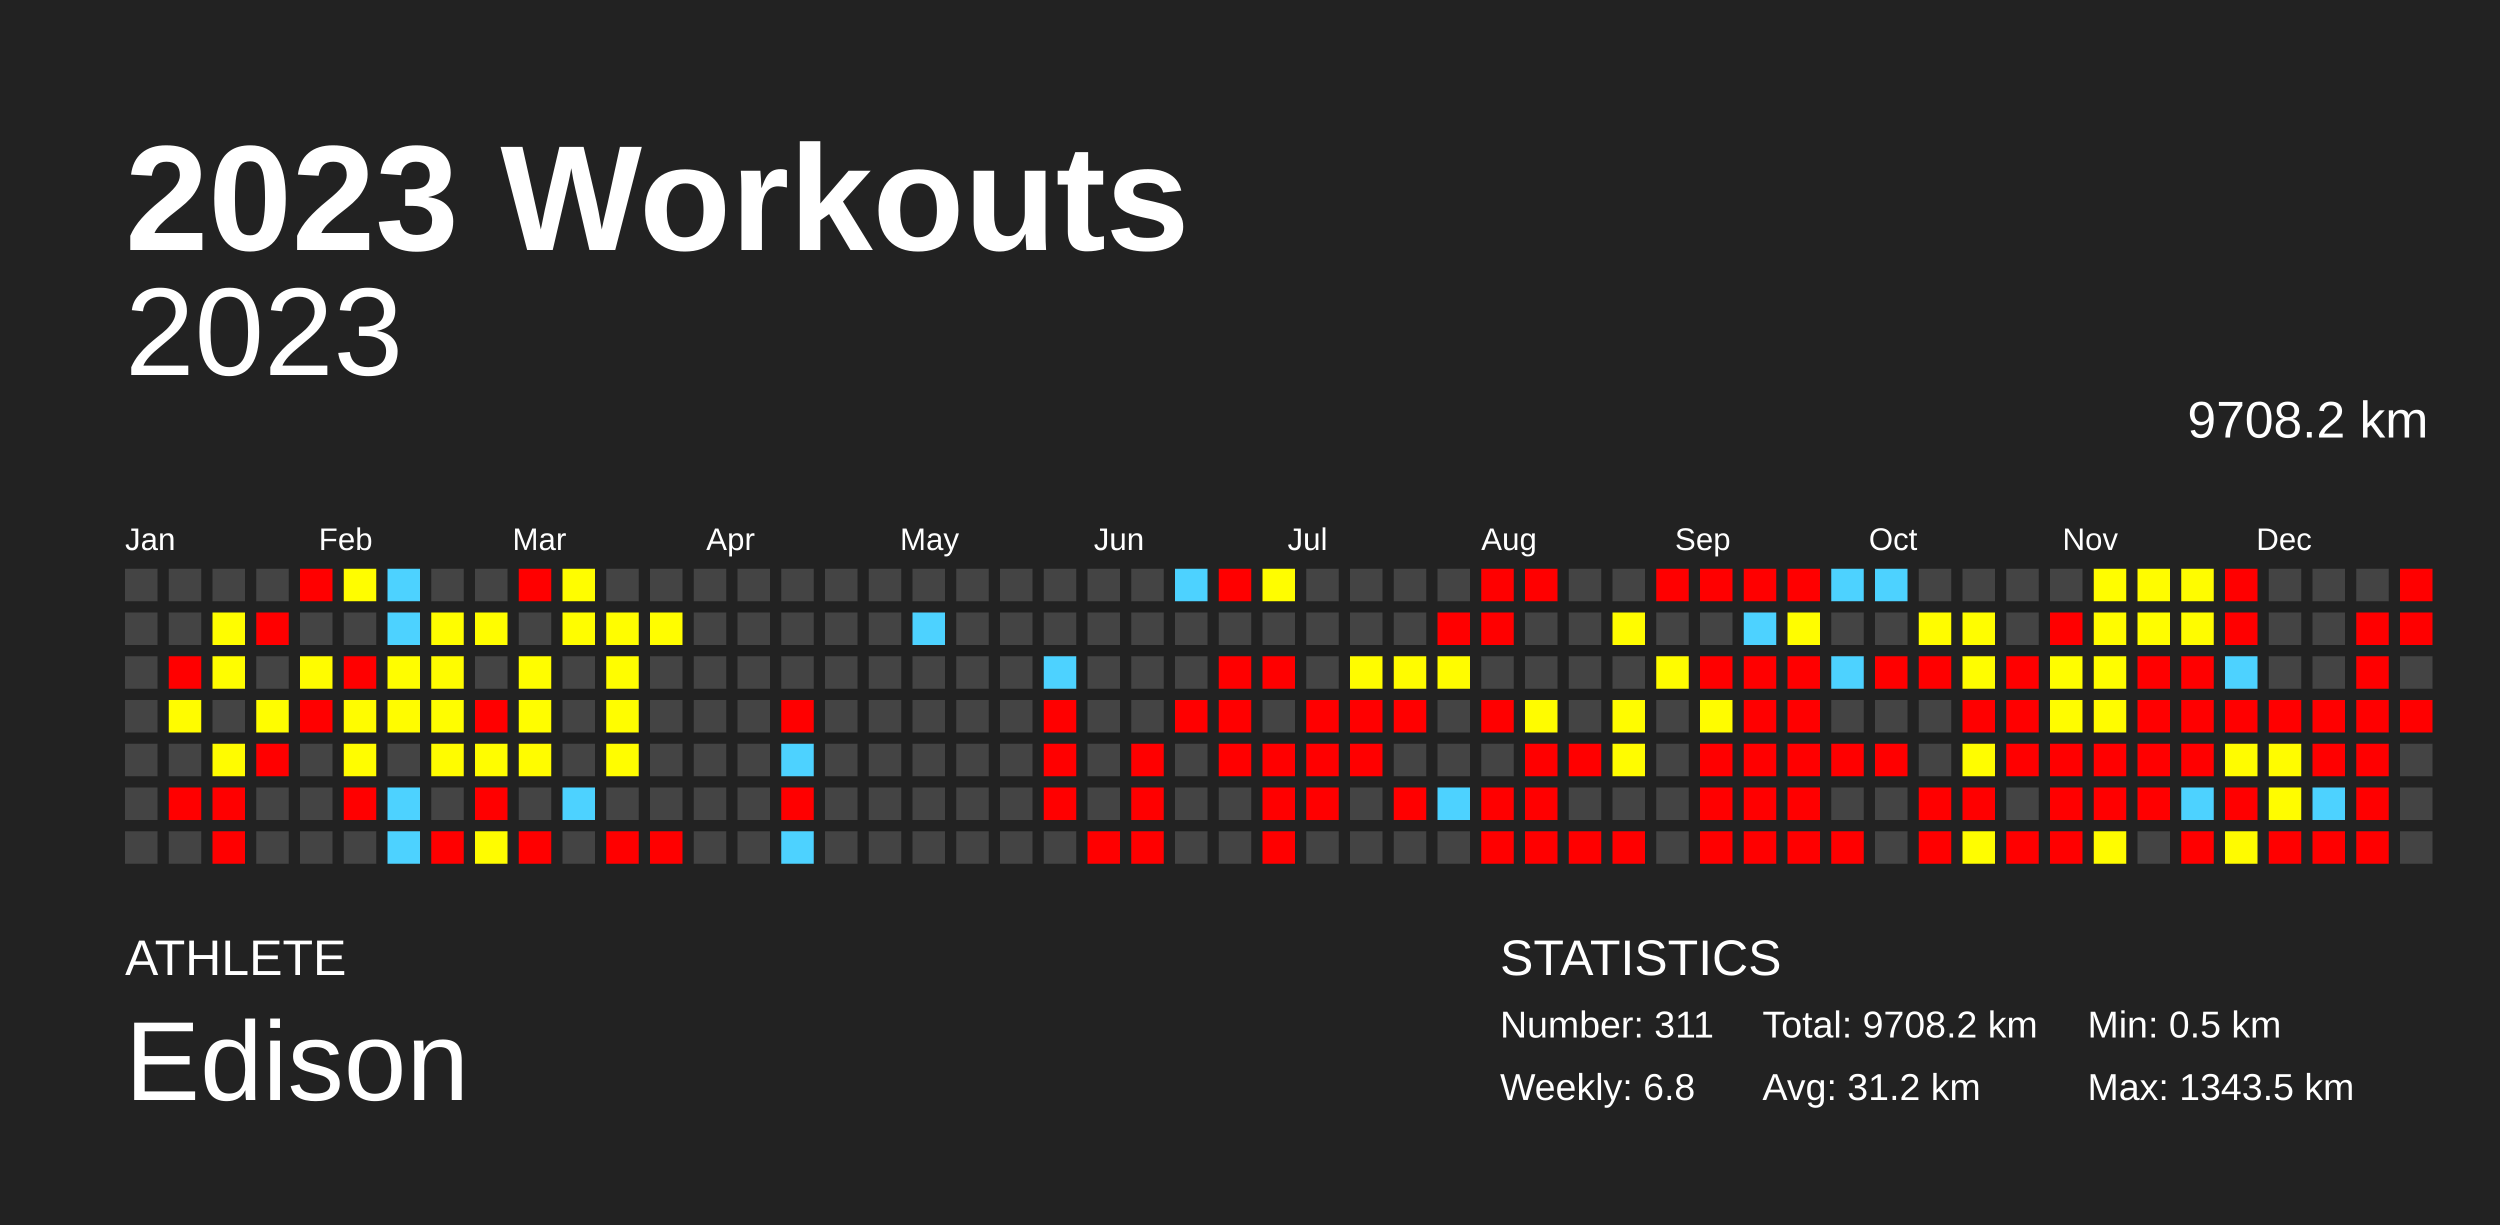
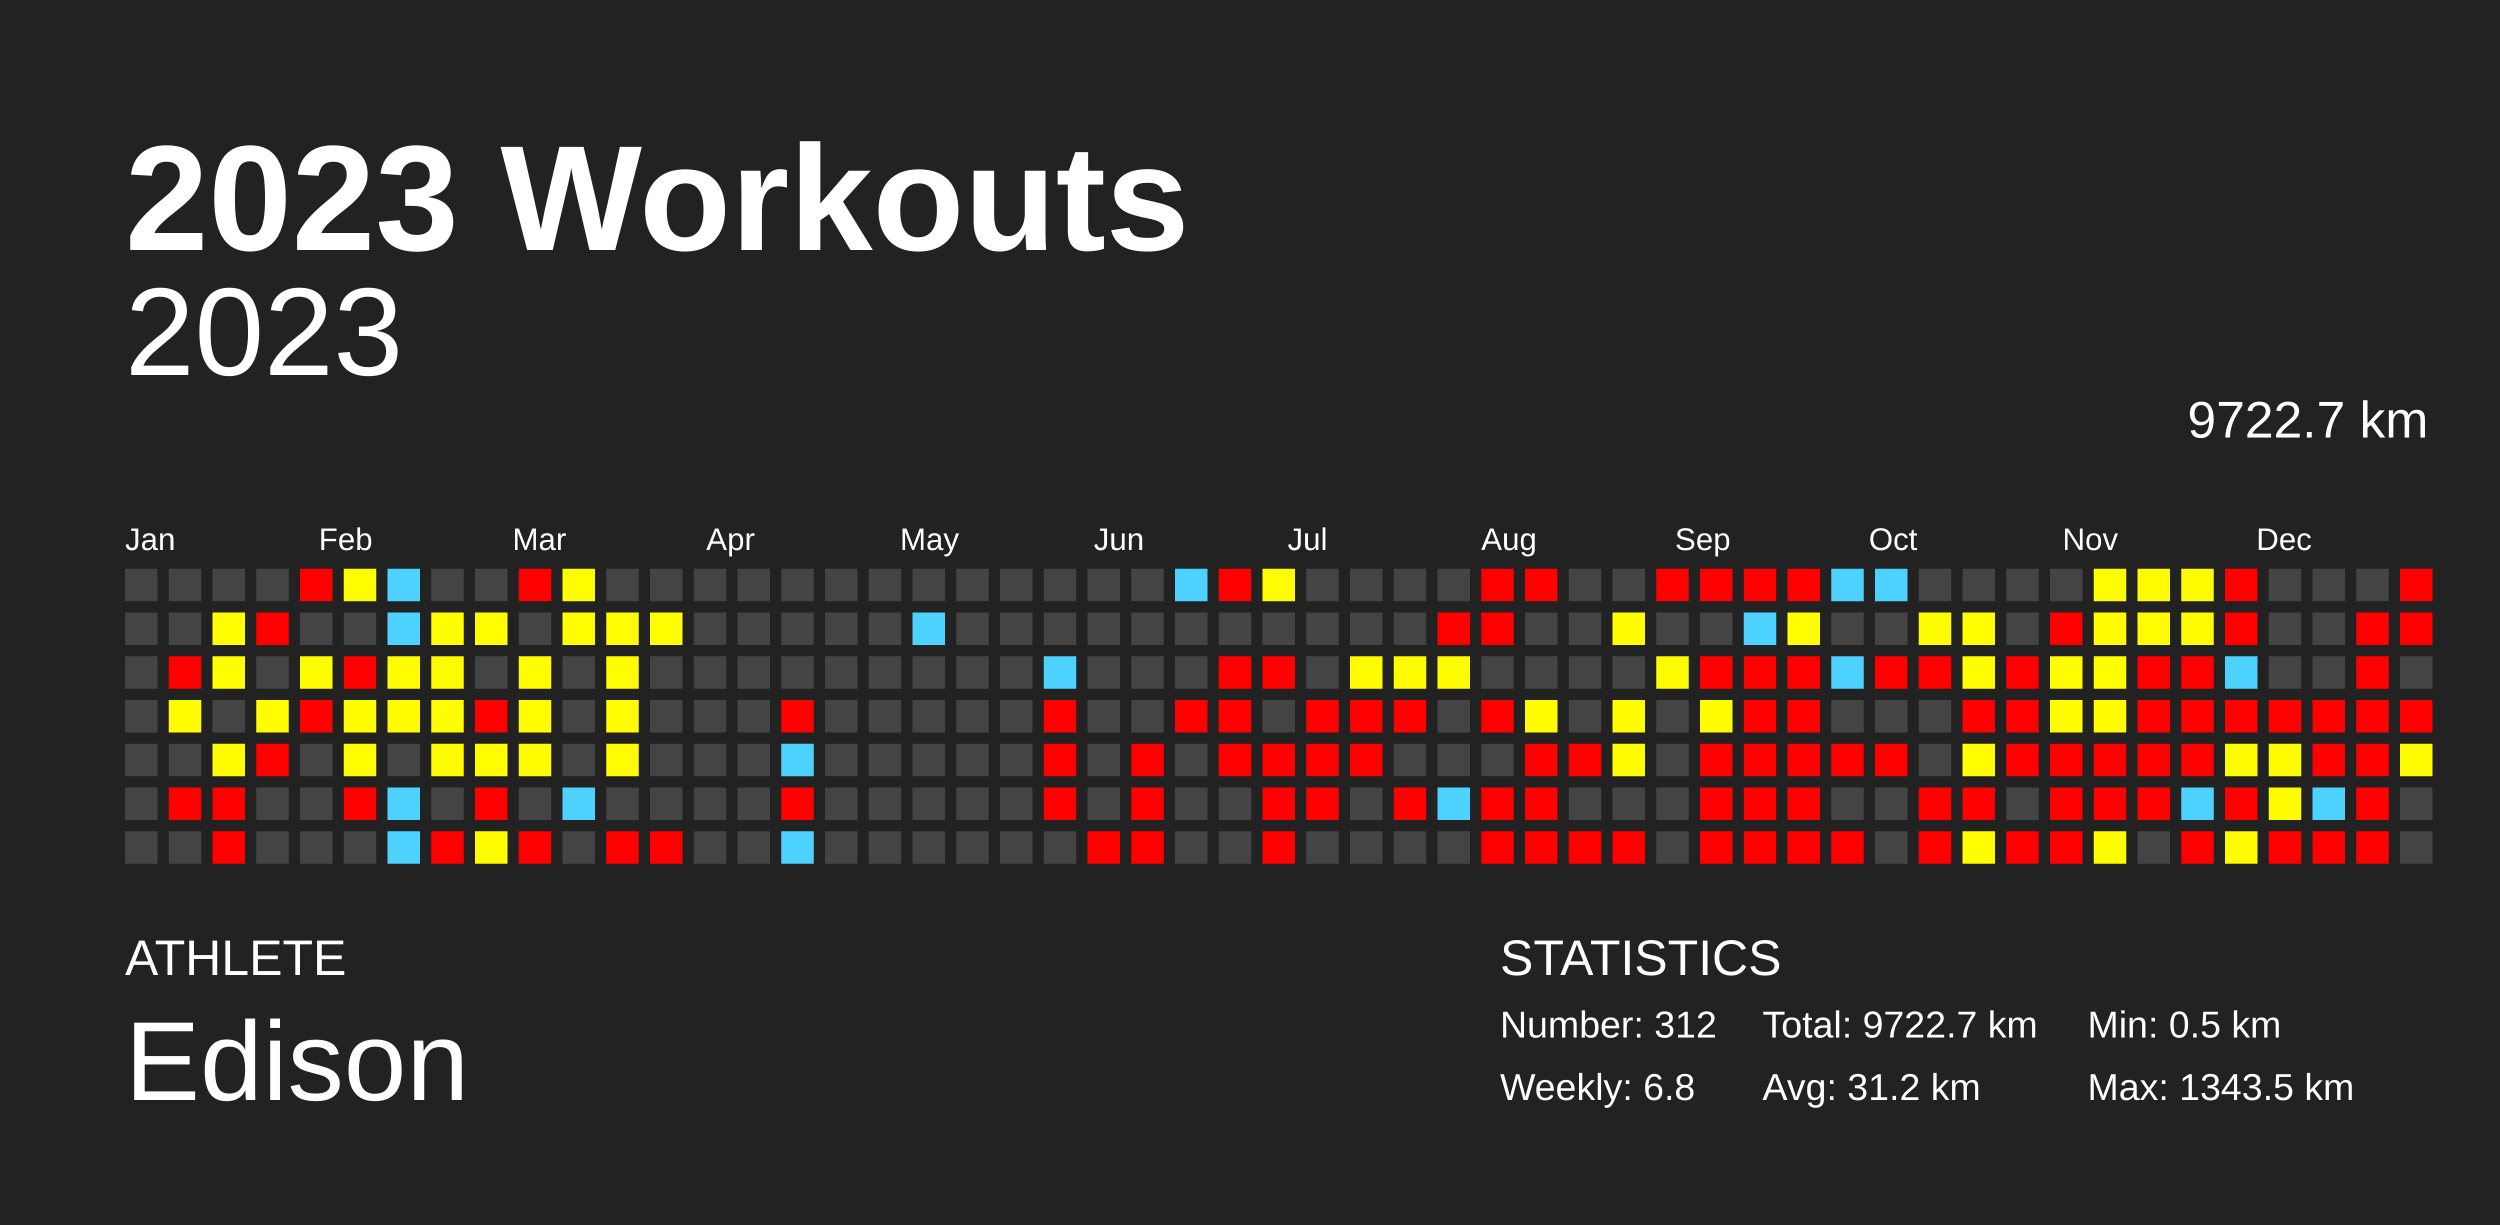
<svg xmlns="http://www.w3.org/2000/svg" baseProfile="full" height="98mm" version="1.1" viewBox="0,0,200,98" width="200mm">
  <defs />
  <rect fill="#222222" height="98" width="200" x="0" y="0" />
  <text fill="#FFFFFF" style="font-size:12px; font-family:Arial; font-weight:bold;" x="10" y="20">2023 Workouts</text>
  <text fill="#FFFFFF" style="font-size:4px; font-family:Arial" x="10" y="78">ATHLETE</text>
  <text fill="#FFFFFF" style="font-size:9px; font-family:Arial" x="10" y="88">Edison</text>
  <text fill="#FFFFFF" style="font-size:4px; font-family:Arial" x="120" y="78">STATISTICS</text>
-   <text fill="#FFFFFF" style="font-size:3px; font-family:Arial" x="120" y="83">Number: 311</text>
+   <text fill="#FFFFFF" style="font-size:3px; font-family:Arial" x="120" y="83">Number: 312</text>
  <text fill="#FFFFFF" style="font-size:3px; font-family:Arial" x="120" y="88">Weekly: 6.8</text>
-   <text fill="#FFFFFF" style="font-size:3px; font-family:Arial" x="141" y="83">Total: 9708.2 km</text>
+   <text fill="#FFFFFF" style="font-size:3px; font-family:Arial" x="141" y="83">Total: 9722.7 km</text>
  <text fill="#FFFFFF" style="font-size:3px; font-family:Arial" x="141" y="88">Avg: 31.2 km</text>
  <text fill="#FFFFFF" style="font-size:3px; font-family:Arial" x="167" y="83">Min: 0.5 km</text>
  <text fill="#FFFFFF" style="font-size:3px; font-family:Arial" x="167" y="88">Max: 1343.5 km</text>
  <text alignment-baseline="hanging" fill="#FFFFFF" style="font-size:10.0px; font-family:Arial;" x="10" y="30">2023</text>
-   <text alignment-baseline="hanging" fill="#FFFFFF" style="font-size:4.125px; font-family:Arial;" x="175" y="35">9708.2 km</text>
+   <text alignment-baseline="hanging" fill="#FFFFFF" style="font-size:4.125px; font-family:Arial;" x="175" y="35">9722.7 km</text>
  <text fill="#FFFFFF" style="font-size:2.5px; font-family:Arial" x="10.0" y="44">Jan</text>
  <text fill="#FFFFFF" style="font-size:2.5px; font-family:Arial" x="25.5" y="44">Feb</text>
  <text fill="#FFFFFF" style="font-size:2.5px; font-family:Arial" x="41.0" y="44">Mar</text>
  <text fill="#FFFFFF" style="font-size:2.5px; font-family:Arial" x="56.5" y="44">Apr</text>
  <text fill="#FFFFFF" style="font-size:2.5px; font-family:Arial" x="72.0" y="44">May</text>
  <text fill="#FFFFFF" style="font-size:2.5px; font-family:Arial" x="87.5" y="44">Jun</text>
  <text fill="#FFFFFF" style="font-size:2.5px; font-family:Arial" x="103.0" y="44">Jul</text>
  <text fill="#FFFFFF" style="font-size:2.5px; font-family:Arial" x="118.5" y="44">Aug</text>
  <text fill="#FFFFFF" style="font-size:2.5px; font-family:Arial" x="134.0" y="44">Sep</text>
  <text fill="#FFFFFF" style="font-size:2.5px; font-family:Arial" x="149.5" y="44">Oct</text>
  <text fill="#FFFFFF" style="font-size:2.5px; font-family:Arial" x="165.0" y="44">Nov</text>
  <text fill="#FFFFFF" style="font-size:2.5px; font-family:Arial" x="180.5" y="44">Dec</text>
  <rect fill="#444444" height="2.6" width="2.6" x="10.0" y="45.5" />
  <rect fill="#444444" height="2.6" width="2.6" x="10.0" y="49.0" />
  <rect fill="#444444" height="2.6" width="2.6" x="10.0" y="52.5" />
  <rect fill="#444444" height="2.6" width="2.6" x="10.0" y="56.0" />
  <rect fill="#444444" height="2.6" width="2.6" x="10.0" y="59.5" />
  <rect fill="#444444" height="2.6" width="2.6" x="10.0" y="63.0" />
  <rect fill="#444444" height="2.6" width="2.6" x="10.0" y="66.5" />
  <rect fill="#444444" height="2.6" width="2.6" x="13.5" y="45.5" />
  <rect fill="#444444" height="2.6" width="2.6" x="13.5" y="49.0" />
  <rect fill="red" height="2.6" width="2.6" x="13.5" y="52.5" />
  <rect fill="#fffc00" height="2.6" width="2.6" x="13.5" y="56.0" />
  <rect fill="#444444" height="2.6" width="2.6" x="13.5" y="59.5" />
  <rect fill="red" height="2.6" width="2.6" x="13.5" y="63.0" />
  <rect fill="#444444" height="2.6" width="2.6" x="13.5" y="66.5" />
  <rect fill="#444444" height="2.6" width="2.6" x="17.0" y="45.5" />
  <rect fill="#fffd00" height="2.6" width="2.6" x="17.0" y="49.0" />
  <rect fill="#fffd00" height="2.6" width="2.6" x="17.0" y="52.5" />
  <rect fill="#444444" height="2.6" width="2.6" x="17.0" y="56.0" />
  <rect fill="#fffc00" height="2.6" width="2.6" x="17.0" y="59.5" />
  <rect fill="red" height="2.6" width="2.6" x="17.0" y="63.0" />
  <rect fill="red" height="2.6" width="2.6" x="17.0" y="66.5" />
  <rect fill="#444444" height="2.6" width="2.6" x="20.5" y="45.5" />
  <rect fill="red" height="2.6" width="2.6" x="20.5" y="49.0" />
  <rect fill="#444444" height="2.6" width="2.6" x="20.5" y="52.5" />
  <rect fill="#fffd00" height="2.6" width="2.6" x="20.5" y="56.0" />
  <rect fill="red" height="2.6" width="2.6" x="20.5" y="59.5" />
  <rect fill="#444444" height="2.6" width="2.6" x="20.5" y="63.0" />
  <rect fill="#444444" height="2.6" width="2.6" x="20.5" y="66.5" />
  <rect fill="red" height="2.6" width="2.6" x="24.0" y="45.5" />
  <rect fill="#444444" height="2.6" width="2.6" x="24.0" y="49.0" />
  <rect fill="#fffc00" height="2.6" width="2.6" x="24.0" y="52.5" />
  <rect fill="red" height="2.6" width="2.6" x="24.0" y="56.0" />
  <rect fill="#444444" height="2.6" width="2.6" x="24.0" y="59.5" />
  <rect fill="#444444" height="2.6" width="2.6" x="24.0" y="63.0" />
  <rect fill="#444444" height="2.6" width="2.6" x="24.0" y="66.5" />
  <rect fill="#fffd00" height="2.6" width="2.6" x="27.5" y="45.5" />
  <rect fill="#444444" height="2.6" width="2.6" x="27.5" y="49.0" />
  <rect fill="red" height="2.6" width="2.6" x="27.5" y="52.5" />
  <rect fill="#fffc00" height="2.6" width="2.6" x="27.5" y="56.0" />
  <rect fill="#fffd00" height="2.6" width="2.6" x="27.5" y="59.5" />
  <rect fill="red" height="2.6" width="2.6" x="27.5" y="63.0" />
  <rect fill="#444444" height="2.6" width="2.6" x="27.5" y="66.5" />
  <rect fill="#4dd2ff" height="2.6" width="2.6" x="31.0" y="45.5" />
  <rect fill="#4dd2ff" height="2.6" width="2.6" x="31.0" y="49.0" />
  <rect fill="#fffd00" height="2.6" width="2.6" x="31.0" y="52.5" />
  <rect fill="#fffc00" height="2.6" width="2.6" x="31.0" y="56.0" />
  <rect fill="#444444" height="2.6" width="2.6" x="31.0" y="59.5" />
  <rect fill="#4dd2ff" height="2.6" width="2.6" x="31.0" y="63.0" />
  <rect fill="#4dd2ff" height="2.6" width="2.6" x="31.0" y="66.5" />
  <rect fill="#444444" height="2.6" width="2.6" x="34.5" y="45.5" />
  <rect fill="#fffd00" height="2.6" width="2.6" x="34.5" y="49.0" />
  <rect fill="#fffc00" height="2.6" width="2.6" x="34.5" y="52.5" />
  <rect fill="#fffd00" height="2.6" width="2.6" x="34.5" y="56.0" />
  <rect fill="#fffc00" height="2.6" width="2.6" x="34.5" y="59.5" />
  <rect fill="#444444" height="2.6" width="2.6" x="34.5" y="63.0" />
  <rect fill="red" height="2.6" width="2.6" x="34.5" y="66.5" />
  <rect fill="#444444" height="2.6" width="2.6" x="38.0" y="45.5" />
  <rect fill="#fffd00" height="2.6" width="2.6" x="38.0" y="49.0" />
  <rect fill="#444444" height="2.6" width="2.6" x="38.0" y="52.5" />
  <rect fill="red" height="2.6" width="2.6" x="38.0" y="56.0" />
  <rect fill="#fffd00" height="2.6" width="2.6" x="38.0" y="59.5" />
  <rect fill="red" height="2.6" width="2.6" x="38.0" y="63.0" />
  <rect fill="#fffc00" height="2.6" width="2.6" x="38.0" y="66.5" />
  <rect fill="red" height="2.6" width="2.6" x="41.5" y="45.5" />
  <rect fill="#444444" height="2.6" width="2.6" x="41.5" y="49.0" />
  <rect fill="#fffd00" height="2.6" width="2.6" x="41.5" y="52.5" />
  <rect fill="#fffd00" height="2.6" width="2.6" x="41.5" y="56.0" />
  <rect fill="#fffc00" height="2.6" width="2.6" x="41.5" y="59.5" />
  <rect fill="#444444" height="2.6" width="2.6" x="41.5" y="63.0" />
  <rect fill="red" height="2.6" width="2.6" x="41.5" y="66.5" />
  <rect fill="#fffd00" height="2.6" width="2.6" x="45.0" y="45.5" />
  <rect fill="#fffd00" height="2.6" width="2.6" x="45.0" y="49.0" />
  <rect fill="#444444" height="2.6" width="2.6" x="45.0" y="52.5" />
  <rect fill="#444444" height="2.6" width="2.6" x="45.0" y="56.0" />
  <rect fill="#444444" height="2.6" width="2.6" x="45.0" y="59.5" />
  <rect fill="#4dd2ff" height="2.6" width="2.6" x="45.0" y="63.0" />
  <rect fill="#444444" height="2.6" width="2.6" x="45.0" y="66.5" />
  <rect fill="#444444" height="2.6" width="2.6" x="48.5" y="45.5" />
  <rect fill="#fffd00" height="2.6" width="2.6" x="48.5" y="49.0" />
  <rect fill="#fffd00" height="2.6" width="2.6" x="48.5" y="52.5" />
  <rect fill="#fffd00" height="2.6" width="2.6" x="48.5" y="56.0" />
  <rect fill="#fffd00" height="2.6" width="2.6" x="48.5" y="59.5" />
  <rect fill="#444444" height="2.6" width="2.6" x="48.5" y="63.0" />
  <rect fill="red" height="2.6" width="2.6" x="48.5" y="66.5" />
  <rect fill="#444444" height="2.6" width="2.6" x="52.0" y="45.5" />
  <rect fill="#fffd00" height="2.6" width="2.6" x="52.0" y="49.0" />
  <rect fill="#444444" height="2.6" width="2.6" x="52.0" y="52.5" />
  <rect fill="#444444" height="2.6" width="2.6" x="52.0" y="56.0" />
  <rect fill="#444444" height="2.6" width="2.6" x="52.0" y="59.5" />
  <rect fill="#444444" height="2.6" width="2.6" x="52.0" y="63.0" />
  <rect fill="red" height="2.6" width="2.6" x="52.0" y="66.5" />
  <rect fill="#444444" height="2.6" width="2.6" x="55.5" y="45.5" />
  <rect fill="#444444" height="2.6" width="2.6" x="55.5" y="49.0" />
  <rect fill="#444444" height="2.6" width="2.6" x="55.5" y="52.5" />
  <rect fill="#444444" height="2.6" width="2.6" x="55.5" y="56.0" />
  <rect fill="#444444" height="2.6" width="2.6" x="55.5" y="59.5" />
  <rect fill="#444444" height="2.6" width="2.6" x="55.5" y="63.0" />
  <rect fill="#444444" height="2.6" width="2.6" x="55.5" y="66.5" />
  <rect fill="#444444" height="2.6" width="2.6" x="59.0" y="45.5" />
  <rect fill="#444444" height="2.6" width="2.6" x="59.0" y="49.0" />
  <rect fill="#444444" height="2.6" width="2.6" x="59.0" y="52.5" />
  <rect fill="#444444" height="2.6" width="2.6" x="59.0" y="56.0" />
  <rect fill="#444444" height="2.6" width="2.6" x="59.0" y="59.5" />
  <rect fill="#444444" height="2.6" width="2.6" x="59.0" y="63.0" />
  <rect fill="#444444" height="2.6" width="2.6" x="59.0" y="66.5" />
  <rect fill="#444444" height="2.6" width="2.6" x="62.5" y="45.5" />
  <rect fill="#444444" height="2.6" width="2.6" x="62.5" y="49.0" />
  <rect fill="#444444" height="2.6" width="2.6" x="62.5" y="52.5" />
  <rect fill="red" height="2.6" width="2.6" x="62.5" y="56.0" />
  <rect fill="#4dd2ff" height="2.6" width="2.6" x="62.5" y="59.5" />
  <rect fill="red" height="2.6" width="2.6" x="62.5" y="63.0" />
  <rect fill="#4dd2ff" height="2.6" width="2.6" x="62.5" y="66.5" />
  <rect fill="#444444" height="2.6" width="2.6" x="66.0" y="45.5" />
  <rect fill="#444444" height="2.6" width="2.6" x="66.0" y="49.0" />
  <rect fill="#444444" height="2.6" width="2.6" x="66.0" y="52.5" />
  <rect fill="#444444" height="2.6" width="2.6" x="66.0" y="56.0" />
  <rect fill="#444444" height="2.6" width="2.6" x="66.0" y="59.5" />
  <rect fill="#444444" height="2.6" width="2.6" x="66.0" y="63.0" />
  <rect fill="#444444" height="2.6" width="2.6" x="66.0" y="66.5" />
  <rect fill="#444444" height="2.6" width="2.6" x="69.5" y="45.5" />
  <rect fill="#444444" height="2.6" width="2.6" x="69.5" y="49.0" />
  <rect fill="#444444" height="2.6" width="2.6" x="69.5" y="52.5" />
  <rect fill="#444444" height="2.6" width="2.6" x="69.5" y="56.0" />
  <rect fill="#444444" height="2.6" width="2.6" x="69.5" y="59.5" />
  <rect fill="#444444" height="2.6" width="2.6" x="69.5" y="63.0" />
  <rect fill="#444444" height="2.6" width="2.6" x="69.5" y="66.5" />
  <rect fill="#444444" height="2.6" width="2.6" x="73.0" y="45.5" />
  <rect fill="#4dd2ff" height="2.6" width="2.6" x="73.0" y="49.0" />
  <rect fill="#444444" height="2.6" width="2.6" x="73.0" y="52.5" />
  <rect fill="#444444" height="2.6" width="2.6" x="73.0" y="56.0" />
  <rect fill="#444444" height="2.6" width="2.6" x="73.0" y="59.5" />
  <rect fill="#444444" height="2.6" width="2.6" x="73.0" y="63.0" />
  <rect fill="#444444" height="2.6" width="2.6" x="73.0" y="66.5" />
  <rect fill="#444444" height="2.6" width="2.6" x="76.5" y="45.5" />
  <rect fill="#444444" height="2.6" width="2.6" x="76.5" y="49.0" />
  <rect fill="#444444" height="2.6" width="2.6" x="76.5" y="52.5" />
  <rect fill="#444444" height="2.6" width="2.6" x="76.5" y="56.0" />
  <rect fill="#444444" height="2.6" width="2.6" x="76.5" y="59.5" />
  <rect fill="#444444" height="2.6" width="2.6" x="76.5" y="63.0" />
  <rect fill="#444444" height="2.6" width="2.6" x="76.5" y="66.5" />
  <rect fill="#444444" height="2.6" width="2.6" x="80.0" y="45.5" />
  <rect fill="#444444" height="2.6" width="2.6" x="80.0" y="49.0" />
  <rect fill="#444444" height="2.6" width="2.6" x="80.0" y="52.5" />
  <rect fill="#444444" height="2.6" width="2.6" x="80.0" y="56.0" />
  <rect fill="#444444" height="2.6" width="2.6" x="80.0" y="59.5" />
  <rect fill="#444444" height="2.6" width="2.6" x="80.0" y="63.0" />
  <rect fill="#444444" height="2.6" width="2.6" x="80.0" y="66.5" />
  <rect fill="#444444" height="2.6" width="2.6" x="83.5" y="45.5" />
  <rect fill="#444444" height="2.6" width="2.6" x="83.5" y="49.0" />
  <rect fill="#4dd2ff" height="2.6" width="2.6" x="83.5" y="52.5" />
  <rect fill="red" height="2.6" width="2.6" x="83.5" y="56.0" />
  <rect fill="red" height="2.6" width="2.6" x="83.5" y="59.5" />
  <rect fill="red" height="2.6" width="2.6" x="83.5" y="63.0" />
  <rect fill="#444444" height="2.6" width="2.6" x="83.5" y="66.5" />
  <rect fill="#444444" height="2.6" width="2.6" x="87.0" y="45.5" />
  <rect fill="#444444" height="2.6" width="2.6" x="87.0" y="49.0" />
  <rect fill="#444444" height="2.6" width="2.6" x="87.0" y="52.5" />
  <rect fill="#444444" height="2.6" width="2.6" x="87.0" y="56.0" />
  <rect fill="#444444" height="2.6" width="2.6" x="87.0" y="59.5" />
  <rect fill="#444444" height="2.6" width="2.6" x="87.0" y="63.0" />
  <rect fill="red" height="2.6" width="2.6" x="87.0" y="66.5" />
  <rect fill="#444444" height="2.6" width="2.6" x="90.5" y="45.5" />
  <rect fill="#444444" height="2.6" width="2.6" x="90.5" y="49.0" />
  <rect fill="#444444" height="2.6" width="2.6" x="90.5" y="52.5" />
  <rect fill="#444444" height="2.6" width="2.6" x="90.5" y="56.0" />
  <rect fill="red" height="2.6" width="2.6" x="90.5" y="59.5" />
  <rect fill="red" height="2.6" width="2.6" x="90.5" y="63.0" />
  <rect fill="red" height="2.6" width="2.6" x="90.5" y="66.5" />
  <rect fill="#4dd2ff" height="2.6" width="2.6" x="94.0" y="45.5" />
  <rect fill="#444444" height="2.6" width="2.6" x="94.0" y="49.0" />
  <rect fill="#444444" height="2.6" width="2.6" x="94.0" y="52.5" />
  <rect fill="red" height="2.6" width="2.6" x="94.0" y="56.0" />
  <rect fill="#444444" height="2.6" width="2.6" x="94.0" y="59.5" />
  <rect fill="#444444" height="2.6" width="2.6" x="94.0" y="63.0" />
  <rect fill="#444444" height="2.6" width="2.6" x="94.0" y="66.5" />
  <rect fill="red" height="2.6" width="2.6" x="97.5" y="45.5" />
  <rect fill="#444444" height="2.6" width="2.6" x="97.5" y="49.0" />
  <rect fill="red" height="2.6" width="2.6" x="97.5" y="52.5" />
  <rect fill="red" height="2.6" width="2.6" x="97.5" y="56.0" />
  <rect fill="red" height="2.6" width="2.6" x="97.5" y="59.5" />
  <rect fill="#444444" height="2.6" width="2.6" x="97.5" y="63.0" />
  <rect fill="#444444" height="2.6" width="2.6" x="97.5" y="66.5" />
  <rect fill="#fffd00" height="2.6" width="2.6" x="101.0" y="45.5" />
  <rect fill="#444444" height="2.6" width="2.6" x="101.0" y="49.0" />
  <rect fill="red" height="2.6" width="2.6" x="101.0" y="52.5" />
  <rect fill="#444444" height="2.6" width="2.6" x="101.0" y="56.0" />
  <rect fill="red" height="2.6" width="2.6" x="101.0" y="59.5" />
  <rect fill="red" height="2.6" width="2.6" x="101.0" y="63.0" />
  <rect fill="red" height="2.6" width="2.6" x="101.0" y="66.5" />
  <rect fill="#444444" height="2.6" width="2.6" x="104.5" y="45.5" />
  <rect fill="#444444" height="2.6" width="2.6" x="104.5" y="49.0" />
  <rect fill="#444444" height="2.6" width="2.6" x="104.5" y="52.5" />
  <rect fill="red" height="2.6" width="2.6" x="104.5" y="56.0" />
  <rect fill="red" height="2.6" width="2.6" x="104.5" y="59.5" />
  <rect fill="red" height="2.6" width="2.6" x="104.5" y="63.0" />
  <rect fill="#444444" height="2.6" width="2.6" x="104.5" y="66.5" />
  <rect fill="#444444" height="2.6" width="2.6" x="108.0" y="45.5" />
  <rect fill="#444444" height="2.6" width="2.6" x="108.0" y="49.0" />
  <rect fill="#fffc00" height="2.6" width="2.6" x="108.0" y="52.5" />
  <rect fill="red" height="2.6" width="2.6" x="108.0" y="56.0" />
  <rect fill="red" height="2.6" width="2.6" x="108.0" y="59.5" />
  <rect fill="#444444" height="2.6" width="2.6" x="108.0" y="63.0" />
  <rect fill="#444444" height="2.6" width="2.6" x="108.0" y="66.5" />
  <rect fill="#444444" height="2.6" width="2.6" x="111.5" y="45.5" />
  <rect fill="#444444" height="2.6" width="2.6" x="111.5" y="49.0" />
  <rect fill="#fffc00" height="2.6" width="2.6" x="111.5" y="52.5" />
  <rect fill="red" height="2.6" width="2.6" x="111.5" y="56.0" />
  <rect fill="#444444" height="2.6" width="2.6" x="111.5" y="59.5" />
  <rect fill="red" height="2.6" width="2.6" x="111.5" y="63.0" />
  <rect fill="#444444" height="2.6" width="2.6" x="111.5" y="66.5" />
  <rect fill="#444444" height="2.6" width="2.6" x="115.0" y="45.5" />
  <rect fill="red" height="2.6" width="2.6" x="115.0" y="49.0" />
  <rect fill="#fffc00" height="2.6" width="2.6" x="115.0" y="52.5" />
  <rect fill="#444444" height="2.6" width="2.6" x="115.0" y="56.0" />
  <rect fill="#444444" height="2.6" width="2.6" x="115.0" y="59.5" />
  <rect fill="#4dd2ff" height="2.6" width="2.6" x="115.0" y="63.0" />
  <rect fill="#444444" height="2.6" width="2.6" x="115.0" y="66.5" />
  <rect fill="red" height="2.6" width="2.6" x="118.5" y="45.5" />
  <rect fill="red" height="2.6" width="2.6" x="118.5" y="49.0" />
  <rect fill="#444444" height="2.6" width="2.6" x="118.5" y="52.5" />
  <rect fill="red" height="2.6" width="2.6" x="118.5" y="56.0" />
  <rect fill="#444444" height="2.6" width="2.6" x="118.5" y="59.5" />
  <rect fill="red" height="2.6" width="2.6" x="118.5" y="63.0" />
  <rect fill="red" height="2.6" width="2.6" x="118.5" y="66.5" />
  <rect fill="red" height="2.6" width="2.6" x="122.0" y="45.5" />
  <rect fill="#444444" height="2.6" width="2.6" x="122.0" y="49.0" />
  <rect fill="#444444" height="2.6" width="2.6" x="122.0" y="52.5" />
  <rect fill="#fffc00" height="2.6" width="2.6" x="122.0" y="56.0" />
  <rect fill="red" height="2.6" width="2.6" x="122.0" y="59.5" />
  <rect fill="red" height="2.6" width="2.6" x="122.0" y="63.0" />
  <rect fill="red" height="2.6" width="2.6" x="122.0" y="66.5" />
  <rect fill="#444444" height="2.6" width="2.6" x="125.5" y="45.5" />
  <rect fill="#444444" height="2.6" width="2.6" x="125.5" y="49.0" />
  <rect fill="#444444" height="2.6" width="2.6" x="125.5" y="52.5" />
  <rect fill="#444444" height="2.6" width="2.6" x="125.5" y="56.0" />
  <rect fill="red" height="2.6" width="2.6" x="125.5" y="59.5" />
  <rect fill="#444444" height="2.6" width="2.6" x="125.5" y="63.0" />
  <rect fill="red" height="2.6" width="2.6" x="125.5" y="66.5" />
  <rect fill="#444444" height="2.6" width="2.6" x="129.0" y="45.5" />
  <rect fill="#fffc00" height="2.6" width="2.6" x="129.0" y="49.0" />
  <rect fill="#444444" height="2.6" width="2.6" x="129.0" y="52.5" />
  <rect fill="#fffc00" height="2.6" width="2.6" x="129.0" y="56.0" />
  <rect fill="#fffc00" height="2.6" width="2.6" x="129.0" y="59.5" />
  <rect fill="#444444" height="2.6" width="2.6" x="129.0" y="63.0" />
  <rect fill="red" height="2.6" width="2.6" x="129.0" y="66.5" />
  <rect fill="red" height="2.6" width="2.6" x="132.5" y="45.5" />
  <rect fill="#444444" height="2.6" width="2.6" x="132.5" y="49.0" />
  <rect fill="#fffc00" height="2.6" width="2.6" x="132.5" y="52.5" />
  <rect fill="#444444" height="2.6" width="2.6" x="132.5" y="56.0" />
  <rect fill="#444444" height="2.6" width="2.6" x="132.5" y="59.5" />
  <rect fill="#444444" height="2.6" width="2.6" x="132.5" y="63.0" />
  <rect fill="#444444" height="2.6" width="2.6" x="132.5" y="66.5" />
  <rect fill="red" height="2.6" width="2.6" x="136.0" y="45.5" />
  <rect fill="#444444" height="2.6" width="2.6" x="136.0" y="49.0" />
  <rect fill="red" height="2.6" width="2.6" x="136.0" y="52.5" />
  <rect fill="#fffc00" height="2.6" width="2.6" x="136.0" y="56.0" />
  <rect fill="red" height="2.6" width="2.6" x="136.0" y="59.5" />
  <rect fill="red" height="2.6" width="2.6" x="136.0" y="63.0" />
  <rect fill="red" height="2.6" width="2.6" x="136.0" y="66.5" />
  <rect fill="red" height="2.6" width="2.6" x="139.5" y="45.5" />
  <rect fill="#4dd2ff" height="2.6" width="2.6" x="139.5" y="49.0" />
  <rect fill="red" height="2.6" width="2.6" x="139.5" y="52.5" />
  <rect fill="red" height="2.6" width="2.6" x="139.5" y="56.0" />
  <rect fill="red" height="2.6" width="2.6" x="139.5" y="59.5" />
  <rect fill="red" height="2.6" width="2.6" x="139.5" y="63.0" />
  <rect fill="red" height="2.6" width="2.6" x="139.5" y="66.5" />
  <rect fill="red" height="2.6" width="2.6" x="143.0" y="45.5" />
  <rect fill="#fffd00" height="2.6" width="2.6" x="143.0" y="49.0" />
  <rect fill="red" height="2.6" width="2.6" x="143.0" y="52.5" />
  <rect fill="red" height="2.6" width="2.6" x="143.0" y="56.0" />
  <rect fill="red" height="2.6" width="2.6" x="143.0" y="59.5" />
  <rect fill="red" height="2.6" width="2.6" x="143.0" y="63.0" />
  <rect fill="red" height="2.6" width="2.6" x="143.0" y="66.5" />
  <rect fill="#4dd2ff" height="2.6" width="2.6" x="146.5" y="45.5" />
  <rect fill="#444444" height="2.6" width="2.6" x="146.5" y="49.0" />
  <rect fill="#4dd2ff" height="2.6" width="2.6" x="146.5" y="52.5" />
  <rect fill="#444444" height="2.6" width="2.6" x="146.5" y="56.0" />
  <rect fill="red" height="2.6" width="2.6" x="146.5" y="59.5" />
  <rect fill="#444444" height="2.6" width="2.6" x="146.5" y="63.0" />
  <rect fill="red" height="2.6" width="2.6" x="146.5" y="66.5" />
  <rect fill="#4dd2ff" height="2.6" width="2.6" x="150.0" y="45.5" />
  <rect fill="#444444" height="2.6" width="2.6" x="150.0" y="49.0" />
  <rect fill="red" height="2.6" width="2.6" x="150.0" y="52.5" />
  <rect fill="#444444" height="2.6" width="2.6" x="150.0" y="56.0" />
  <rect fill="red" height="2.6" width="2.6" x="150.0" y="59.5" />
  <rect fill="#444444" height="2.6" width="2.6" x="150.0" y="63.0" />
  <rect fill="#444444" height="2.6" width="2.6" x="150.0" y="66.5" />
  <rect fill="#444444" height="2.6" width="2.6" x="153.5" y="45.5" />
  <rect fill="#fffc00" height="2.6" width="2.6" x="153.5" y="49.0" />
  <rect fill="red" height="2.6" width="2.6" x="153.5" y="52.5" />
  <rect fill="#444444" height="2.6" width="2.6" x="153.5" y="56.0" />
  <rect fill="#444444" height="2.6" width="2.6" x="153.5" y="59.5" />
  <rect fill="red" height="2.6" width="2.6" x="153.5" y="63.0" />
  <rect fill="red" height="2.6" width="2.6" x="153.5" y="66.5" />
  <rect fill="#444444" height="2.6" width="2.6" x="157.0" y="45.5" />
  <rect fill="#fffd00" height="2.6" width="2.6" x="157.0" y="49.0" />
  <rect fill="#fffd00" height="2.6" width="2.6" x="157.0" y="52.5" />
  <rect fill="red" height="2.6" width="2.6" x="157.0" y="56.0" />
  <rect fill="#fffd00" height="2.6" width="2.6" x="157.0" y="59.5" />
  <rect fill="red" height="2.6" width="2.6" x="157.0" y="63.0" />
  <rect fill="#fffd00" height="2.6" width="2.6" x="157.0" y="66.5" />
  <rect fill="#444444" height="2.6" width="2.6" x="160.5" y="45.5" />
  <rect fill="#444444" height="2.6" width="2.6" x="160.5" y="49.0" />
  <rect fill="red" height="2.6" width="2.6" x="160.5" y="52.5" />
  <rect fill="red" height="2.6" width="2.6" x="160.5" y="56.0" />
  <rect fill="red" height="2.6" width="2.6" x="160.5" y="59.5" />
  <rect fill="#444444" height="2.6" width="2.6" x="160.5" y="63.0" />
  <rect fill="red" height="2.6" width="2.6" x="160.5" y="66.5" />
  <rect fill="#444444" height="2.6" width="2.6" x="164.0" y="45.5" />
  <rect fill="red" height="2.6" width="2.6" x="164.0" y="49.0" />
  <rect fill="#fffd00" height="2.6" width="2.6" x="164.0" y="52.5" />
  <rect fill="#fffc00" height="2.6" width="2.6" x="164.0" y="56.0" />
  <rect fill="red" height="2.6" width="2.6" x="164.0" y="59.5" />
  <rect fill="red" height="2.6" width="2.6" x="164.0" y="63.0" />
  <rect fill="red" height="2.6" width="2.6" x="164.0" y="66.5" />
  <rect fill="#fffd00" height="2.6" width="2.6" x="167.5" y="45.5" />
  <rect fill="#fffc00" height="2.6" width="2.6" x="167.5" y="49.0" />
  <rect fill="#fffd00" height="2.6" width="2.6" x="167.5" y="52.5" />
  <rect fill="#fffc00" height="2.6" width="2.6" x="167.5" y="56.0" />
  <rect fill="red" height="2.6" width="2.6" x="167.5" y="59.5" />
  <rect fill="red" height="2.6" width="2.6" x="167.5" y="63.0" />
  <rect fill="#fffc00" height="2.6" width="2.6" x="167.5" y="66.5" />
  <rect fill="#fffc00" height="2.6" width="2.6" x="171.0" y="45.5" />
  <rect fill="#fffd00" height="2.6" width="2.6" x="171.0" y="49.0" />
  <rect fill="red" height="2.6" width="2.6" x="171.0" y="52.5" />
  <rect fill="red" height="2.6" width="2.6" x="171.0" y="56.0" />
  <rect fill="red" height="2.6" width="2.6" x="171.0" y="59.5" />
  <rect fill="red" height="2.6" width="2.6" x="171.0" y="63.0" />
  <rect fill="#444444" height="2.6" width="2.6" x="171.0" y="66.5" />
  <rect fill="#fffc00" height="2.6" width="2.6" x="174.5" y="45.5" />
  <rect fill="#fffc00" height="2.6" width="2.6" x="174.5" y="49.0" />
  <rect fill="red" height="2.6" width="2.6" x="174.5" y="52.5" />
  <rect fill="red" height="2.6" width="2.6" x="174.5" y="56.0" />
  <rect fill="red" height="2.6" width="2.6" x="174.5" y="59.5" />
  <rect fill="#4dd2ff" height="2.6" width="2.6" x="174.5" y="63.0" />
  <rect fill="red" height="2.6" width="2.6" x="174.5" y="66.5" />
  <rect fill="red" height="2.6" width="2.6" x="178.0" y="45.5" />
  <rect fill="red" height="2.6" width="2.6" x="178.0" y="49.0" />
  <rect fill="#4dd2ff" height="2.6" width="2.6" x="178.0" y="52.5" />
  <rect fill="red" height="2.6" width="2.6" x="178.0" y="56.0" />
  <rect fill="#fffc00" height="2.6" width="2.6" x="178.0" y="59.5" />
  <rect fill="red" height="2.6" width="2.6" x="178.0" y="63.0" />
  <rect fill="#fffb00" height="2.6" width="2.6" x="178.0" y="66.5" />
  <rect fill="#444444" height="2.6" width="2.6" x="181.5" y="45.5" />
  <rect fill="#444444" height="2.6" width="2.6" x="181.5" y="49.0" />
  <rect fill="#444444" height="2.6" width="2.6" x="181.5" y="52.5" />
  <rect fill="red" height="2.6" width="2.6" x="181.5" y="56.0" />
  <rect fill="#fffc00" height="2.6" width="2.6" x="181.5" y="59.5" />
  <rect fill="#fffc00" height="2.6" width="2.6" x="181.5" y="63.0" />
  <rect fill="red" height="2.6" width="2.6" x="181.5" y="66.5" />
  <rect fill="#444444" height="2.6" width="2.6" x="185.0" y="45.5" />
  <rect fill="#444444" height="2.6" width="2.6" x="185.0" y="49.0" />
  <rect fill="#444444" height="2.6" width="2.6" x="185.0" y="52.5" />
  <rect fill="red" height="2.6" width="2.6" x="185.0" y="56.0" />
  <rect fill="red" height="2.6" width="2.6" x="185.0" y="59.5" />
  <rect fill="#4dd2ff" height="2.6" width="2.6" x="185.0" y="63.0" />
  <rect fill="red" height="2.6" width="2.6" x="185.0" y="66.5" />
  <rect fill="#444444" height="2.6" width="2.6" x="188.5" y="45.5" />
  <rect fill="red" height="2.6" width="2.6" x="188.5" y="49.0" />
  <rect fill="red" height="2.6" width="2.6" x="188.5" y="52.5" />
  <rect fill="red" height="2.6" width="2.6" x="188.5" y="56.0" />
  <rect fill="red" height="2.6" width="2.6" x="188.5" y="59.5" />
  <rect fill="red" height="2.6" width="2.6" x="188.5" y="63.0" />
  <rect fill="red" height="2.6" width="2.6" x="188.5" y="66.5" />
  <rect fill="red" height="2.6" width="2.6" x="192.0" y="45.5" />
  <rect fill="red" height="2.6" width="2.6" x="192.0" y="49.0" />
  <rect fill="#444444" height="2.6" width="2.6" x="192.0" y="52.5" />
  <rect fill="red" height="2.6" width="2.6" x="192.0" y="56.0" />
-   <rect fill="#444444" height="2.6" width="2.6" x="192.0" y="59.5" />
+   <rect fill="#fffc00" height="2.6" width="2.6" x="192.0" y="59.5" />
  <rect fill="#444444" height="2.6" width="2.6" x="192.0" y="63.0" />
  <rect fill="#444444" height="2.6" width="2.6" x="192.0" y="66.5" />
</svg>
